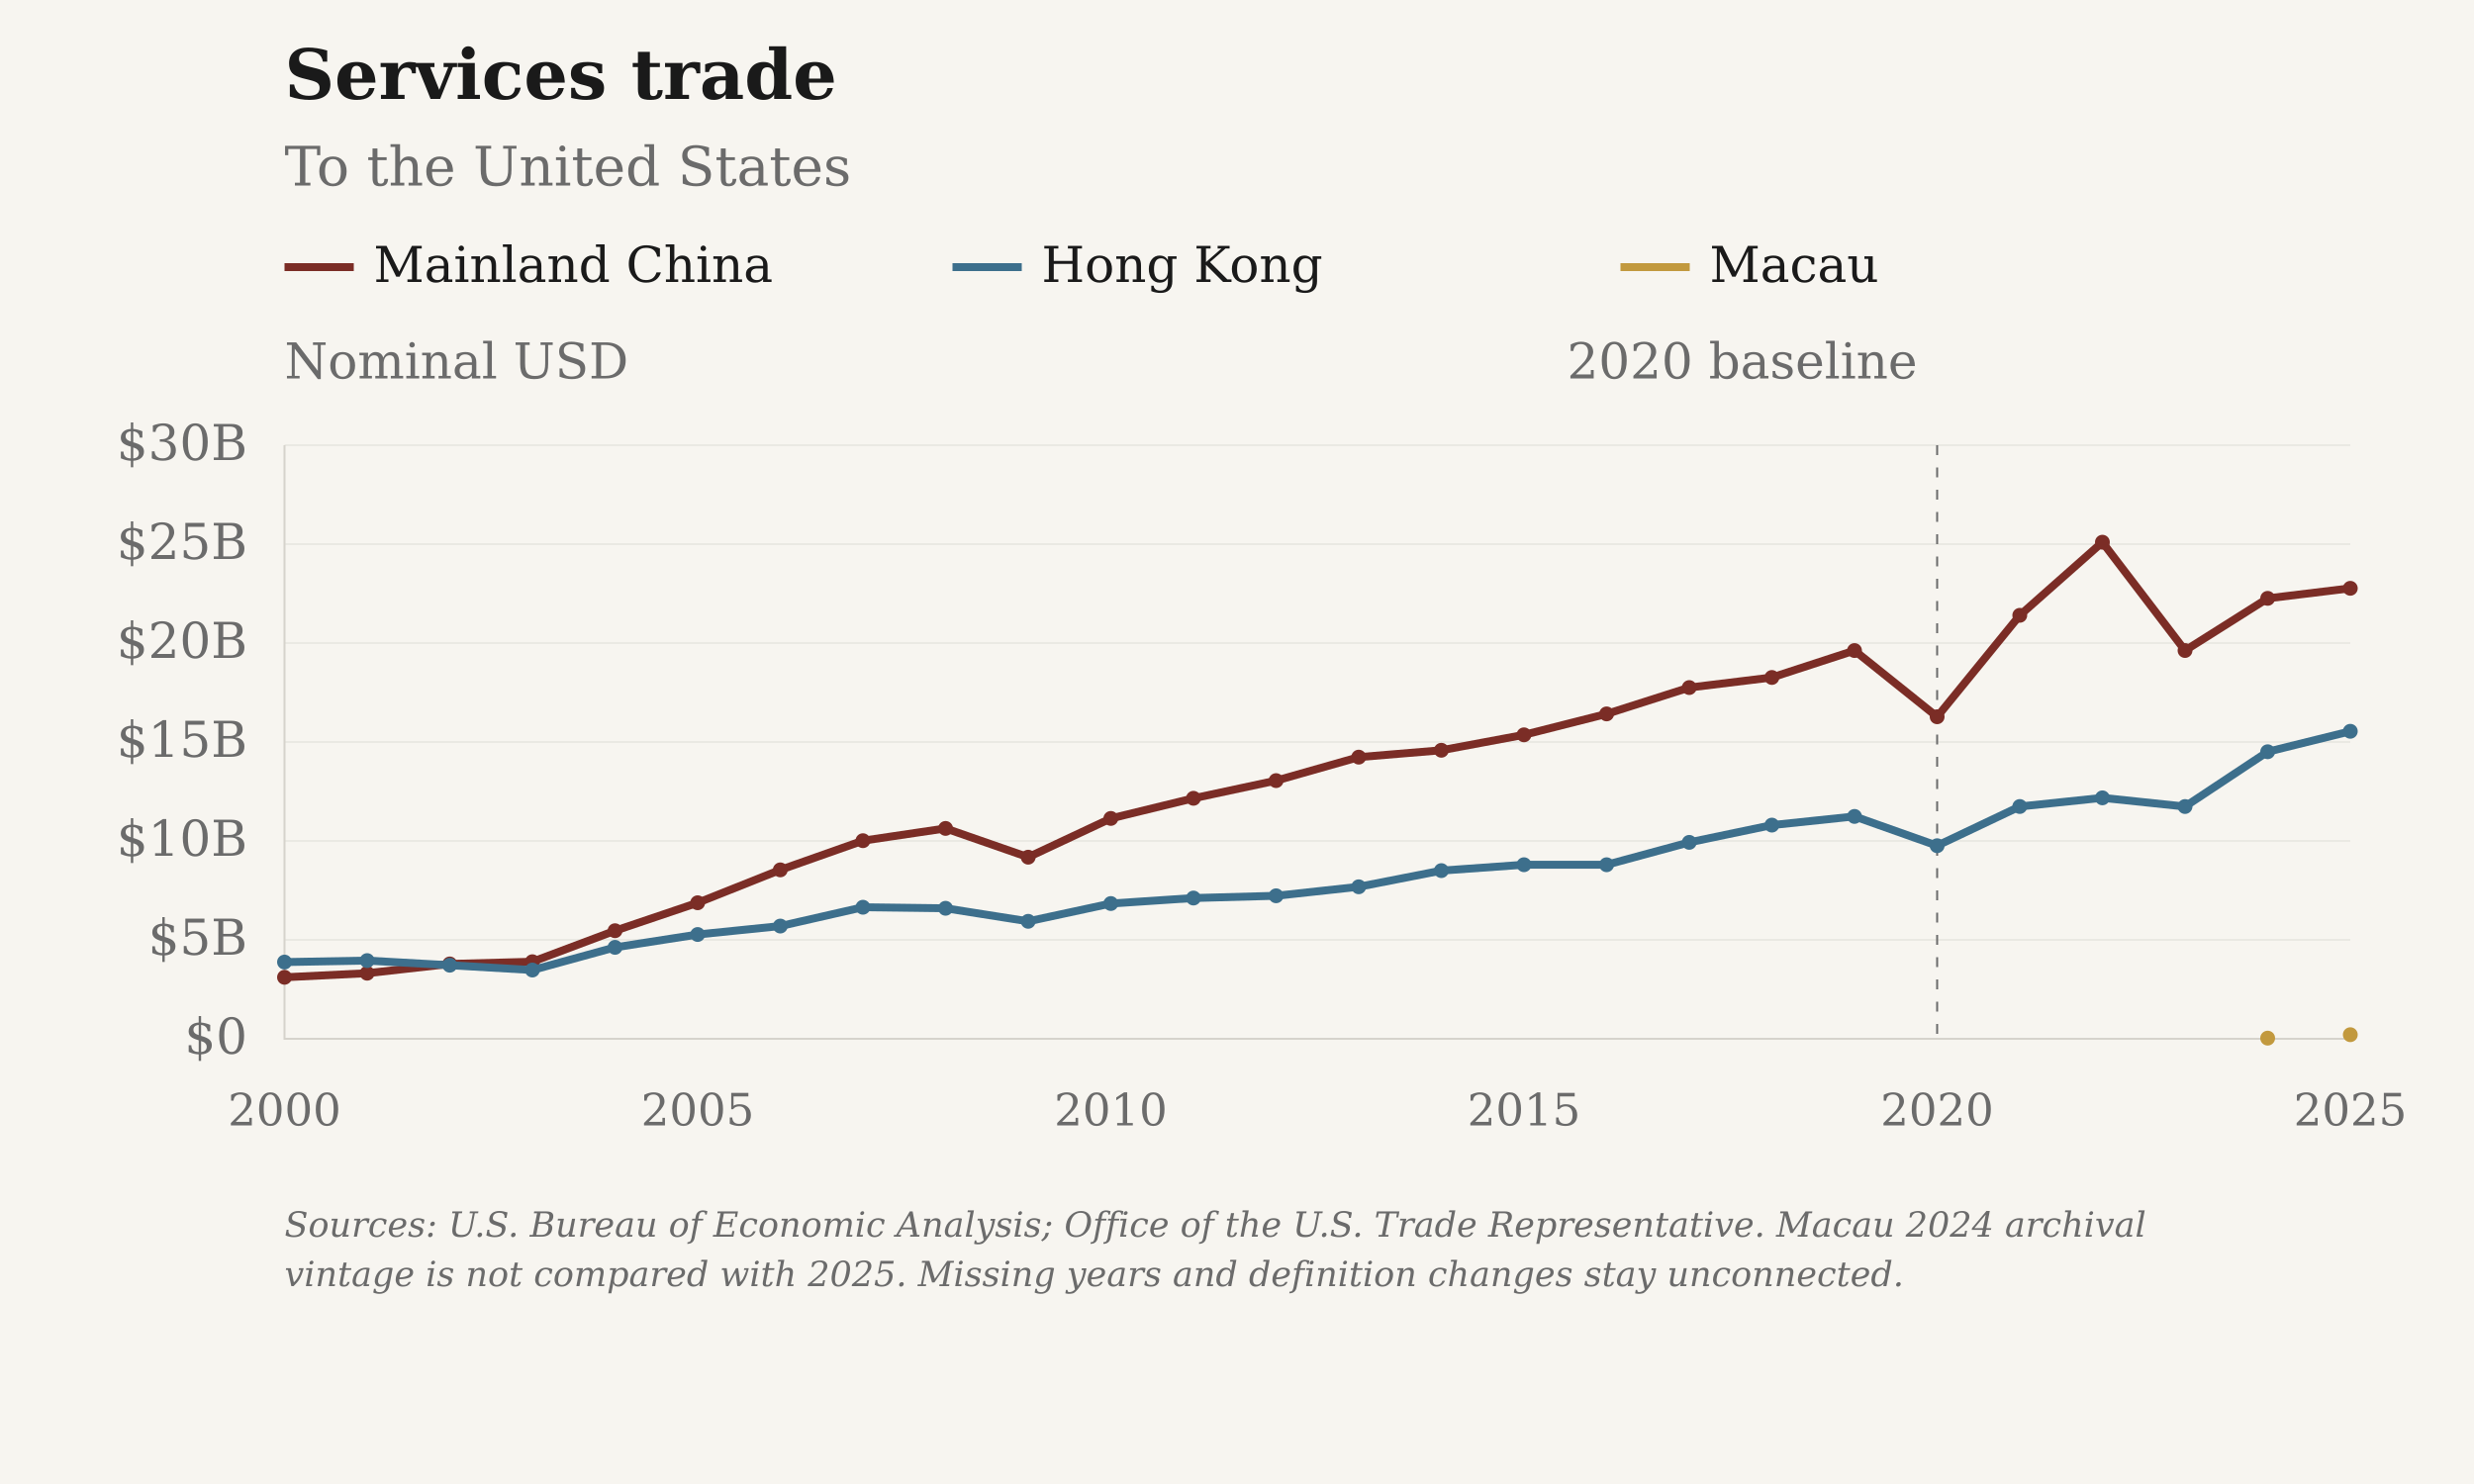
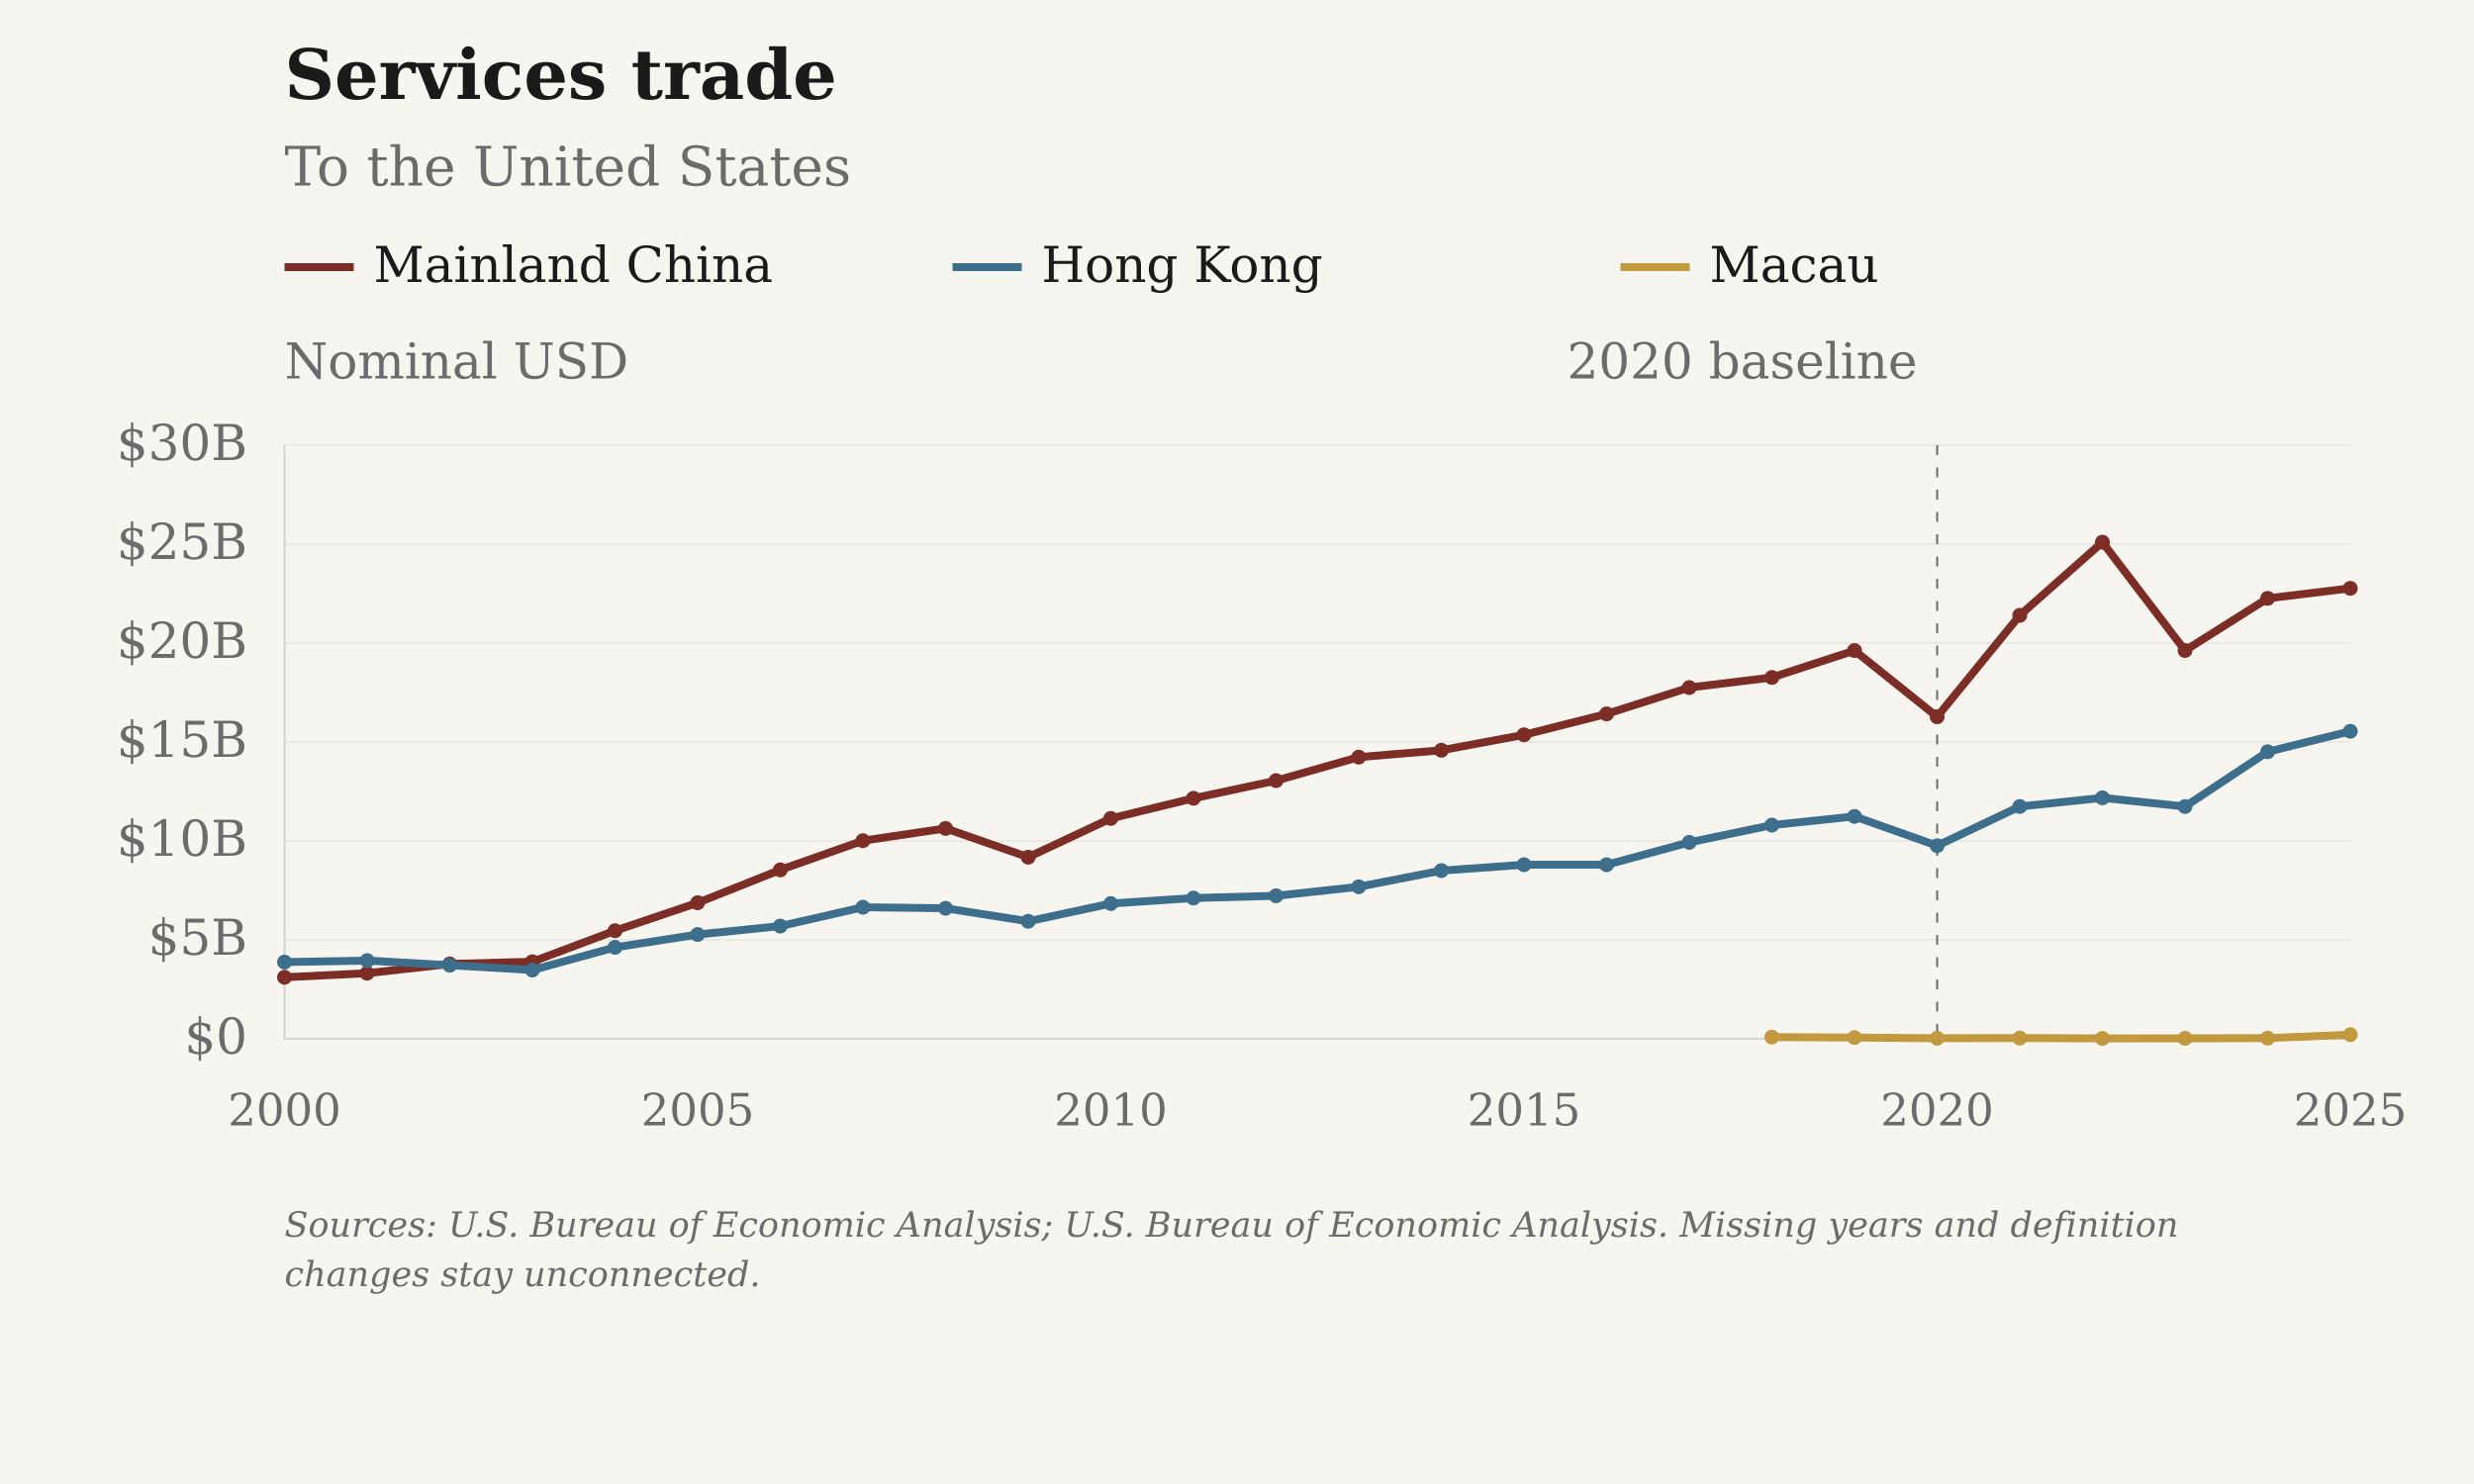
<svg xmlns="http://www.w3.org/2000/svg" viewBox="0 0 1000 600" role="img" aria-label="Services trade: To the United States">
  <rect class="chart-background" width="1000" height="600" fill="#F7F5F0" />
  <g font-family="DejaVu Serif, Georgia, 'Times New Roman', serif" font-size="20" fill="#6B6B6B">
    <text x="115" y="40" font-size="28" font-weight="bold" fill="#1A1A1A">Services trade</text>
    <text x="115" y="75" font-size="22">To the United States</text>
    <path class="legend-swatch" data-geography="CHN" d="M115 108h28" stroke="#7B2D26" stroke-width="3.2" />
    <text x="151" y="114" fill="#1A1A1A">Mainland China</text>
    <path class="legend-swatch" data-geography="HKG" d="M385 108h28" stroke="#3D6F8C" stroke-width="3.2" />
    <text x="421" y="114" fill="#1A1A1A">Hong Kong</text>
    <path class="legend-swatch" data-geography="MAC" d="M655 108h28" stroke="#C2993E" stroke-width="3.2" />
    <text x="691" y="114" fill="#1A1A1A">Macau</text>
    <text class="axis-unit" x="115" y="153">Nominal USD</text>
    <path d="M115 420.00H950" stroke="#D6D3CC" stroke-opacity="0.6" stroke-width="0.5" />
    <text x="100" y="426.00" text-anchor="end">$0</text>
    <path d="M115 380.00H950" stroke="#D6D3CC" stroke-opacity="0.6" stroke-width="0.5" />
    <text x="100" y="386.00" text-anchor="end">$5B</text>
    <path d="M115 340.00H950" stroke="#D6D3CC" stroke-opacity="0.6" stroke-width="0.5" />
    <text x="100" y="346.00" text-anchor="end">$10B</text>
    <path d="M115 300.00H950" stroke="#D6D3CC" stroke-opacity="0.6" stroke-width="0.5" />
    <text x="100" y="306.00" text-anchor="end">$15B</text>
    <path d="M115 260.00H950" stroke="#D6D3CC" stroke-opacity="0.6" stroke-width="0.5" />
    <text x="100" y="266.00" text-anchor="end">$20B</text>
    <path d="M115 220.00H950" stroke="#D6D3CC" stroke-opacity="0.6" stroke-width="0.5" />
    <text x="100" y="226.00" text-anchor="end">$25B</text>
    <path d="M115 180.00H950" stroke="#D6D3CC" stroke-opacity="0.6" stroke-width="0.5" />
    <text x="100" y="186.00" text-anchor="end">$30B</text>
    <text x="115.00" y="455" font-size="18" text-anchor="middle">2000</text>
    <text x="282.00" y="455" font-size="18" text-anchor="middle">2005</text>
    <text x="449.00" y="455" font-size="18" text-anchor="middle">2010</text>
    <text x="616.00" y="455" font-size="18" text-anchor="middle">2015</text>
    <text x="783.00" y="455" font-size="18" text-anchor="middle">2020</text>
    <text x="950.00" y="455" font-size="18" text-anchor="middle">2025</text>
    <path d="M115 180V420H950" stroke="#D6D3CC" stroke-width="0.8" fill="none" />
    <path d="M783.00 180V420" stroke="#6B6B6B" stroke-width="0.8" stroke-dasharray="4 5" />
    <text x="775.00" y="153" text-anchor="end">2020 baseline</text>
    <path class="data-line" data-geography="CHN" data-series-id="bea:CHN:USA:services" d="M115.00,395.13 L148.40,393.48 L181.80,389.73 L215.20,388.84 L248.60,376.30 L282.00,365.00 L315.40,351.70 L348.80,339.90 L382.20,334.94 L415.60,346.57 L449.00,330.90 L482.40,322.76 L515.80,315.61 L549.20,306.12 L582.60,303.34 L616.00,297.10 L649.40,288.64 L682.80,277.99 L716.20,273.91 L749.60,263.02 L783.00,289.80 L816.40,248.78 L849.80,219.22 L883.20,263.01 L916.60,241.92 L950.00,237.86" fill="none" stroke="#7B2D26" stroke-width="3.2" stroke-linejoin="round" />
    <circle data-geography="CHN" data-series-id="bea:CHN:USA:services" data-year="2000" data-value="3109000000" data-period="2000" data-status="observed" cx="115.00" cy="395.13" r="3" fill="#7B2D26" />
    <circle data-geography="CHN" data-series-id="bea:CHN:USA:services" data-year="2001" data-value="3315000000" data-period="2001" data-status="observed" cx="148.40" cy="393.48" r="3" fill="#7B2D26" />
    <circle data-geography="CHN" data-series-id="bea:CHN:USA:services" data-year="2002" data-value="3784000000" data-period="2002" data-status="observed" cx="181.80" cy="389.73" r="3" fill="#7B2D26" />
    <circle data-geography="CHN" data-series-id="bea:CHN:USA:services" data-year="2003" data-value="3895000000" data-period="2003" data-status="observed" cx="215.20" cy="388.84" r="3" fill="#7B2D26" />
    <circle data-geography="CHN" data-series-id="bea:CHN:USA:services" data-year="2004" data-value="5463000000" data-period="2004" data-status="observed" cx="248.60" cy="376.30" r="3" fill="#7B2D26" />
    <circle data-geography="CHN" data-series-id="bea:CHN:USA:services" data-year="2005" data-value="6875000000" data-period="2005" data-status="observed" cx="282.00" cy="365.00" r="3" fill="#7B2D26" />
    <circle data-geography="CHN" data-series-id="bea:CHN:USA:services" data-year="2006" data-value="8537000000" data-period="2006" data-status="observed" cx="315.40" cy="351.70" r="3" fill="#7B2D26" />
    <circle data-geography="CHN" data-series-id="bea:CHN:USA:services" data-year="2007" data-value="10013000000" data-period="2007" data-status="observed" cx="348.80" cy="339.90" r="3" fill="#7B2D26" />
    <circle data-geography="CHN" data-series-id="bea:CHN:USA:services" data-year="2008" data-value="10632000000" data-period="2008" data-status="observed" cx="382.20" cy="334.94" r="3" fill="#7B2D26" />
    <circle data-geography="CHN" data-series-id="bea:CHN:USA:services" data-year="2009" data-value="9179000000" data-period="2009" data-status="observed" cx="415.60" cy="346.57" r="3" fill="#7B2D26" />
    <circle data-geography="CHN" data-series-id="bea:CHN:USA:services" data-year="2010" data-value="11138000000" data-period="2010" data-status="observed" cx="449.00" cy="330.90" r="3" fill="#7B2D26" />
    <circle data-geography="CHN" data-series-id="bea:CHN:USA:services" data-year="2011" data-value="12155000000" data-period="2011" data-status="observed" cx="482.40" cy="322.76" r="3" fill="#7B2D26" />
    <circle data-geography="CHN" data-series-id="bea:CHN:USA:services" data-year="2012" data-value="13049000000" data-period="2012" data-status="observed" cx="515.80" cy="315.61" r="3" fill="#7B2D26" />
    <circle data-geography="CHN" data-series-id="bea:CHN:USA:services" data-year="2013" data-value="14235000000" data-period="2013" data-status="observed" cx="549.20" cy="306.12" r="3" fill="#7B2D26" />
    <circle data-geography="CHN" data-series-id="bea:CHN:USA:services" data-year="2014" data-value="14582000000" data-period="2014" data-status="observed" cx="582.60" cy="303.34" r="3" fill="#7B2D26" />
    <circle data-geography="CHN" data-series-id="bea:CHN:USA:services" data-year="2015" data-value="15362000000" data-period="2015" data-status="observed" cx="616.00" cy="297.10" r="3" fill="#7B2D26" />
    <circle data-geography="CHN" data-series-id="bea:CHN:USA:services" data-year="2016" data-value="16420000000" data-period="2016" data-status="observed" cx="649.40" cy="288.64" r="3" fill="#7B2D26" />
    <circle data-geography="CHN" data-series-id="bea:CHN:USA:services" data-year="2017" data-value="17751000000" data-period="2017" data-status="observed" cx="682.80" cy="277.99" r="3" fill="#7B2D26" />
    <circle data-geography="CHN" data-series-id="bea:CHN:USA:services" data-year="2018" data-value="18261000000" data-period="2018" data-status="observed" cx="716.20" cy="273.91" r="3" fill="#7B2D26" />
    <circle data-geography="CHN" data-series-id="bea:CHN:USA:services" data-year="2019" data-value="19623000000" data-period="2019" data-status="observed" cx="749.60" cy="263.02" r="3" fill="#7B2D26" />
    <circle data-geography="CHN" data-series-id="bea:CHN:USA:services" data-year="2020" data-value="16275000000" data-period="2020" data-status="observed" cx="783.00" cy="289.80" r="3" fill="#7B2D26" />
    <circle data-geography="CHN" data-series-id="bea:CHN:USA:services" data-year="2021" data-value="21403000000" data-period="2021" data-status="observed" cx="816.40" cy="248.78" r="3" fill="#7B2D26" />
    <circle data-geography="CHN" data-series-id="bea:CHN:USA:services" data-year="2022" data-value="25097000000" data-period="2022" data-status="observed" cx="849.80" cy="219.22" r="3" fill="#7B2D26" />
    <circle data-geography="CHN" data-series-id="bea:CHN:USA:services" data-year="2023" data-value="19624000000" data-period="2023" data-status="observed" cx="883.20" cy="263.01" r="3" fill="#7B2D26" />
    <circle data-geography="CHN" data-series-id="bea:CHN:USA:services" data-year="2024" data-value="22260000000" data-period="2024" data-status="observed" cx="916.60" cy="241.92" r="3" fill="#7B2D26" />
    <circle data-geography="CHN" data-series-id="bea:CHN:USA:services" data-year="2025" data-value="22768000000" data-period="2025" data-status="observed" cx="950.00" cy="237.86" r="3" fill="#7B2D26" />
    <path class="data-line" data-geography="HKG" data-series-id="bea:HKG:USA:services" d="M115.00,388.98 L148.40,388.38 L181.80,390.25 L215.20,392.20 L248.60,383.03 L282.00,377.83 L315.40,374.42 L348.80,366.81 L382.20,367.23 L415.60,372.50 L449.00,365.31 L482.40,363.09 L515.80,362.18 L549.20,358.54 L582.60,352.00 L616.00,349.62 L649.40,349.63 L682.80,340.58 L716.20,333.60 L749.60,330.09 L783.00,341.93 L816.40,326.08 L849.80,322.58 L883.20,326.09 L916.60,303.94 L950.00,295.67" fill="none" stroke="#3D6F8C" stroke-width="3.2" stroke-linejoin="round" />
    <circle data-geography="HKG" data-series-id="bea:HKG:USA:services" data-year="2000" data-value="3878000000" data-period="2000" data-status="observed" cx="115.00" cy="388.98" r="3" fill="#3D6F8C" />
    <circle data-geography="HKG" data-series-id="bea:HKG:USA:services" data-year="2001" data-value="3952000000" data-period="2001" data-status="observed" cx="148.40" cy="388.38" r="3" fill="#3D6F8C" />
    <circle data-geography="HKG" data-series-id="bea:HKG:USA:services" data-year="2002" data-value="3719000000" data-period="2002" data-status="observed" cx="181.80" cy="390.25" r="3" fill="#3D6F8C" />
    <circle data-geography="HKG" data-series-id="bea:HKG:USA:services" data-year="2003" data-value="3475000000" data-period="2003" data-status="observed" cx="215.20" cy="392.20" r="3" fill="#3D6F8C" />
    <circle data-geography="HKG" data-series-id="bea:HKG:USA:services" data-year="2004" data-value="4621000000" data-period="2004" data-status="observed" cx="248.60" cy="383.03" r="3" fill="#3D6F8C" />
    <circle data-geography="HKG" data-series-id="bea:HKG:USA:services" data-year="2005" data-value="5271000000" data-period="2005" data-status="observed" cx="282.00" cy="377.83" r="3" fill="#3D6F8C" />
    <circle data-geography="HKG" data-series-id="bea:HKG:USA:services" data-year="2006" data-value="5698000000" data-period="2006" data-status="observed" cx="315.40" cy="374.42" r="3" fill="#3D6F8C" />
    <circle data-geography="HKG" data-series-id="bea:HKG:USA:services" data-year="2007" data-value="6649000000" data-period="2007" data-status="observed" cx="348.80" cy="366.81" r="3" fill="#3D6F8C" />
    <circle data-geography="HKG" data-series-id="bea:HKG:USA:services" data-year="2008" data-value="6596000000" data-period="2008" data-status="observed" cx="382.20" cy="367.23" r="3" fill="#3D6F8C" />
    <circle data-geography="HKG" data-series-id="bea:HKG:USA:services" data-year="2009" data-value="5937000000" data-period="2009" data-status="observed" cx="415.60" cy="372.50" r="3" fill="#3D6F8C" />
    <circle data-geography="HKG" data-series-id="bea:HKG:USA:services" data-year="2010" data-value="6836000000" data-period="2010" data-status="observed" cx="449.00" cy="365.31" r="3" fill="#3D6F8C" />
    <circle data-geography="HKG" data-series-id="bea:HKG:USA:services" data-year="2011" data-value="7114000000" data-period="2011" data-status="observed" cx="482.40" cy="363.09" r="3" fill="#3D6F8C" />
    <circle data-geography="HKG" data-series-id="bea:HKG:USA:services" data-year="2012" data-value="7228000000" data-period="2012" data-status="observed" cx="515.80" cy="362.18" r="3" fill="#3D6F8C" />
    <circle data-geography="HKG" data-series-id="bea:HKG:USA:services" data-year="2013" data-value="7683000000" data-period="2013" data-status="observed" cx="549.20" cy="358.54" r="3" fill="#3D6F8C" />
    <circle data-geography="HKG" data-series-id="bea:HKG:USA:services" data-year="2014" data-value="8500000000" data-period="2014" data-status="observed" cx="582.60" cy="352.00" r="3" fill="#3D6F8C" />
    <circle data-geography="HKG" data-series-id="bea:HKG:USA:services" data-year="2015" data-value="8798000000" data-period="2015" data-status="observed" cx="616.00" cy="349.62" r="3" fill="#3D6F8C" />
    <circle data-geography="HKG" data-series-id="bea:HKG:USA:services" data-year="2016" data-value="8796000000" data-period="2016" data-status="observed" cx="649.40" cy="349.63" r="3" fill="#3D6F8C" />
    <circle data-geography="HKG" data-series-id="bea:HKG:USA:services" data-year="2017" data-value="9928000000" data-period="2017" data-status="observed" cx="682.80" cy="340.58" r="3" fill="#3D6F8C" />
    <circle data-geography="HKG" data-series-id="bea:HKG:USA:services" data-year="2018" data-value="10800000000" data-period="2018" data-status="observed" cx="716.20" cy="333.60" r="3" fill="#3D6F8C" />
    <circle data-geography="HKG" data-series-id="bea:HKG:USA:services" data-year="2019" data-value="11239000000" data-period="2019" data-status="observed" cx="749.60" cy="330.09" r="3" fill="#3D6F8C" />
    <circle data-geography="HKG" data-series-id="bea:HKG:USA:services" data-year="2020" data-value="9759000000" data-period="2020" data-status="observed" cx="783.00" cy="341.93" r="3" fill="#3D6F8C" />
    <circle data-geography="HKG" data-series-id="bea:HKG:USA:services" data-year="2021" data-value="11740000000" data-period="2021" data-status="observed" cx="816.40" cy="326.08" r="3" fill="#3D6F8C" />
    <circle data-geography="HKG" data-series-id="bea:HKG:USA:services" data-year="2022" data-value="12177000000" data-period="2022" data-status="observed" cx="849.80" cy="322.58" r="3" fill="#3D6F8C" />
    <circle data-geography="HKG" data-series-id="bea:HKG:USA:services" data-year="2023" data-value="11739000000" data-period="2023" data-status="observed" cx="883.20" cy="326.09" r="3" fill="#3D6F8C" />
    <circle data-geography="HKG" data-series-id="bea:HKG:USA:services" data-year="2024" data-value="14508000000" data-period="2024" data-status="observed" cx="916.60" cy="303.94" r="3" fill="#3D6F8C" />
    <circle data-geography="HKG" data-series-id="bea:HKG:USA:services" data-year="2025" data-value="15541000000" data-period="2025" data-status="observed" cx="950.00" cy="295.67" r="3" fill="#3D6F8C" />
-     <path class="data-line" data-geography="MAC" data-series-id="ustr:MAC:USA:services" d="M916.60,419.73 M950.00,418.34" fill="none" stroke="#C2993E" stroke-width="3.2" stroke-linejoin="round" />
-     <circle data-geography="MAC" data-series-id="ustr:MAC:USA:services" data-year="2024" data-value="34000000" data-period="2024" data-status="estimated" cx="916.60" cy="419.73" r="3" fill="#C2993E" />
-     <circle data-geography="MAC" data-series-id="ustr:MAC:USA:services" data-year="2025" data-value="208000000" data-period="2025" data-status="estimated" cx="950.00" cy="418.34" r="3" fill="#C2993E" />
-     <text class="figure-source" x="115" y="500" font-size="14" font-style="italic">Sources: U.S. Bureau of Economic Analysis; Office of the U.S. Trade Representative. Macau 2024 archival</text>
-     <text class="figure-source" x="115" y="520" font-size="14" font-style="italic">vintage is not compared with 2025. Missing years and definition changes stay unconnected.</text>
+     <path class="data-line" data-geography="MAC" data-series-id="bea_expanded:MAC:USA:services" d="M716.20,419.32 L749.60,419.50 L783.00,419.78 L816.40,419.69 L849.80,419.84 L883.20,419.81 L916.60,419.73 L950.00,418.34" fill="none" stroke="#C2993E" stroke-width="3.2" stroke-linejoin="round" />
+     <circle data-geography="MAC" data-series-id="bea_expanded:MAC:USA:services" data-year="2018" data-value="85000000.0" data-period="2018" data-status="observed" cx="716.20" cy="419.32" r="3" fill="#C2993E" />
+     <circle data-geography="MAC" data-series-id="bea_expanded:MAC:USA:services" data-year="2019" data-value="62000000.0" data-period="2019" data-status="observed" cx="749.60" cy="419.50" r="3" fill="#C2993E" />
+     <circle data-geography="MAC" data-series-id="bea_expanded:MAC:USA:services" data-year="2020" data-value="28000000.0" data-period="2020" data-status="observed" cx="783.00" cy="419.78" r="3" fill="#C2993E" />
+     <circle data-geography="MAC" data-series-id="bea_expanded:MAC:USA:services" data-year="2021" data-value="39000000.0" data-period="2021" data-status="observed" cx="816.40" cy="419.69" r="3" fill="#C2993E" />
+     <circle data-geography="MAC" data-series-id="bea_expanded:MAC:USA:services" data-year="2022" data-value="20000000.0" data-period="2022" data-status="observed" cx="849.80" cy="419.84" r="3" fill="#C2993E" />
+     <circle data-geography="MAC" data-series-id="bea_expanded:MAC:USA:services" data-year="2023" data-value="24000000.0" data-period="2023" data-status="observed" cx="883.20" cy="419.81" r="3" fill="#C2993E" />
+     <circle data-geography="MAC" data-series-id="bea_expanded:MAC:USA:services" data-year="2024" data-value="34000000.0" data-period="2024" data-status="observed" cx="916.60" cy="419.73" r="3" fill="#C2993E" />
+     <circle data-geography="MAC" data-series-id="bea_expanded:MAC:USA:services" data-year="2025" data-value="208000000.0" data-period="2025" data-status="observed" cx="950.00" cy="418.34" r="3" fill="#C2993E" />
+     <text class="figure-source" x="115" y="500" font-size="14" font-style="italic">Sources: U.S. Bureau of Economic Analysis; U.S. Bureau of Economic Analysis. Missing years and definition</text>
+     <text class="figure-source" x="115" y="520" font-size="14" font-style="italic">changes stay unconnected.</text>
  </g>
</svg>
